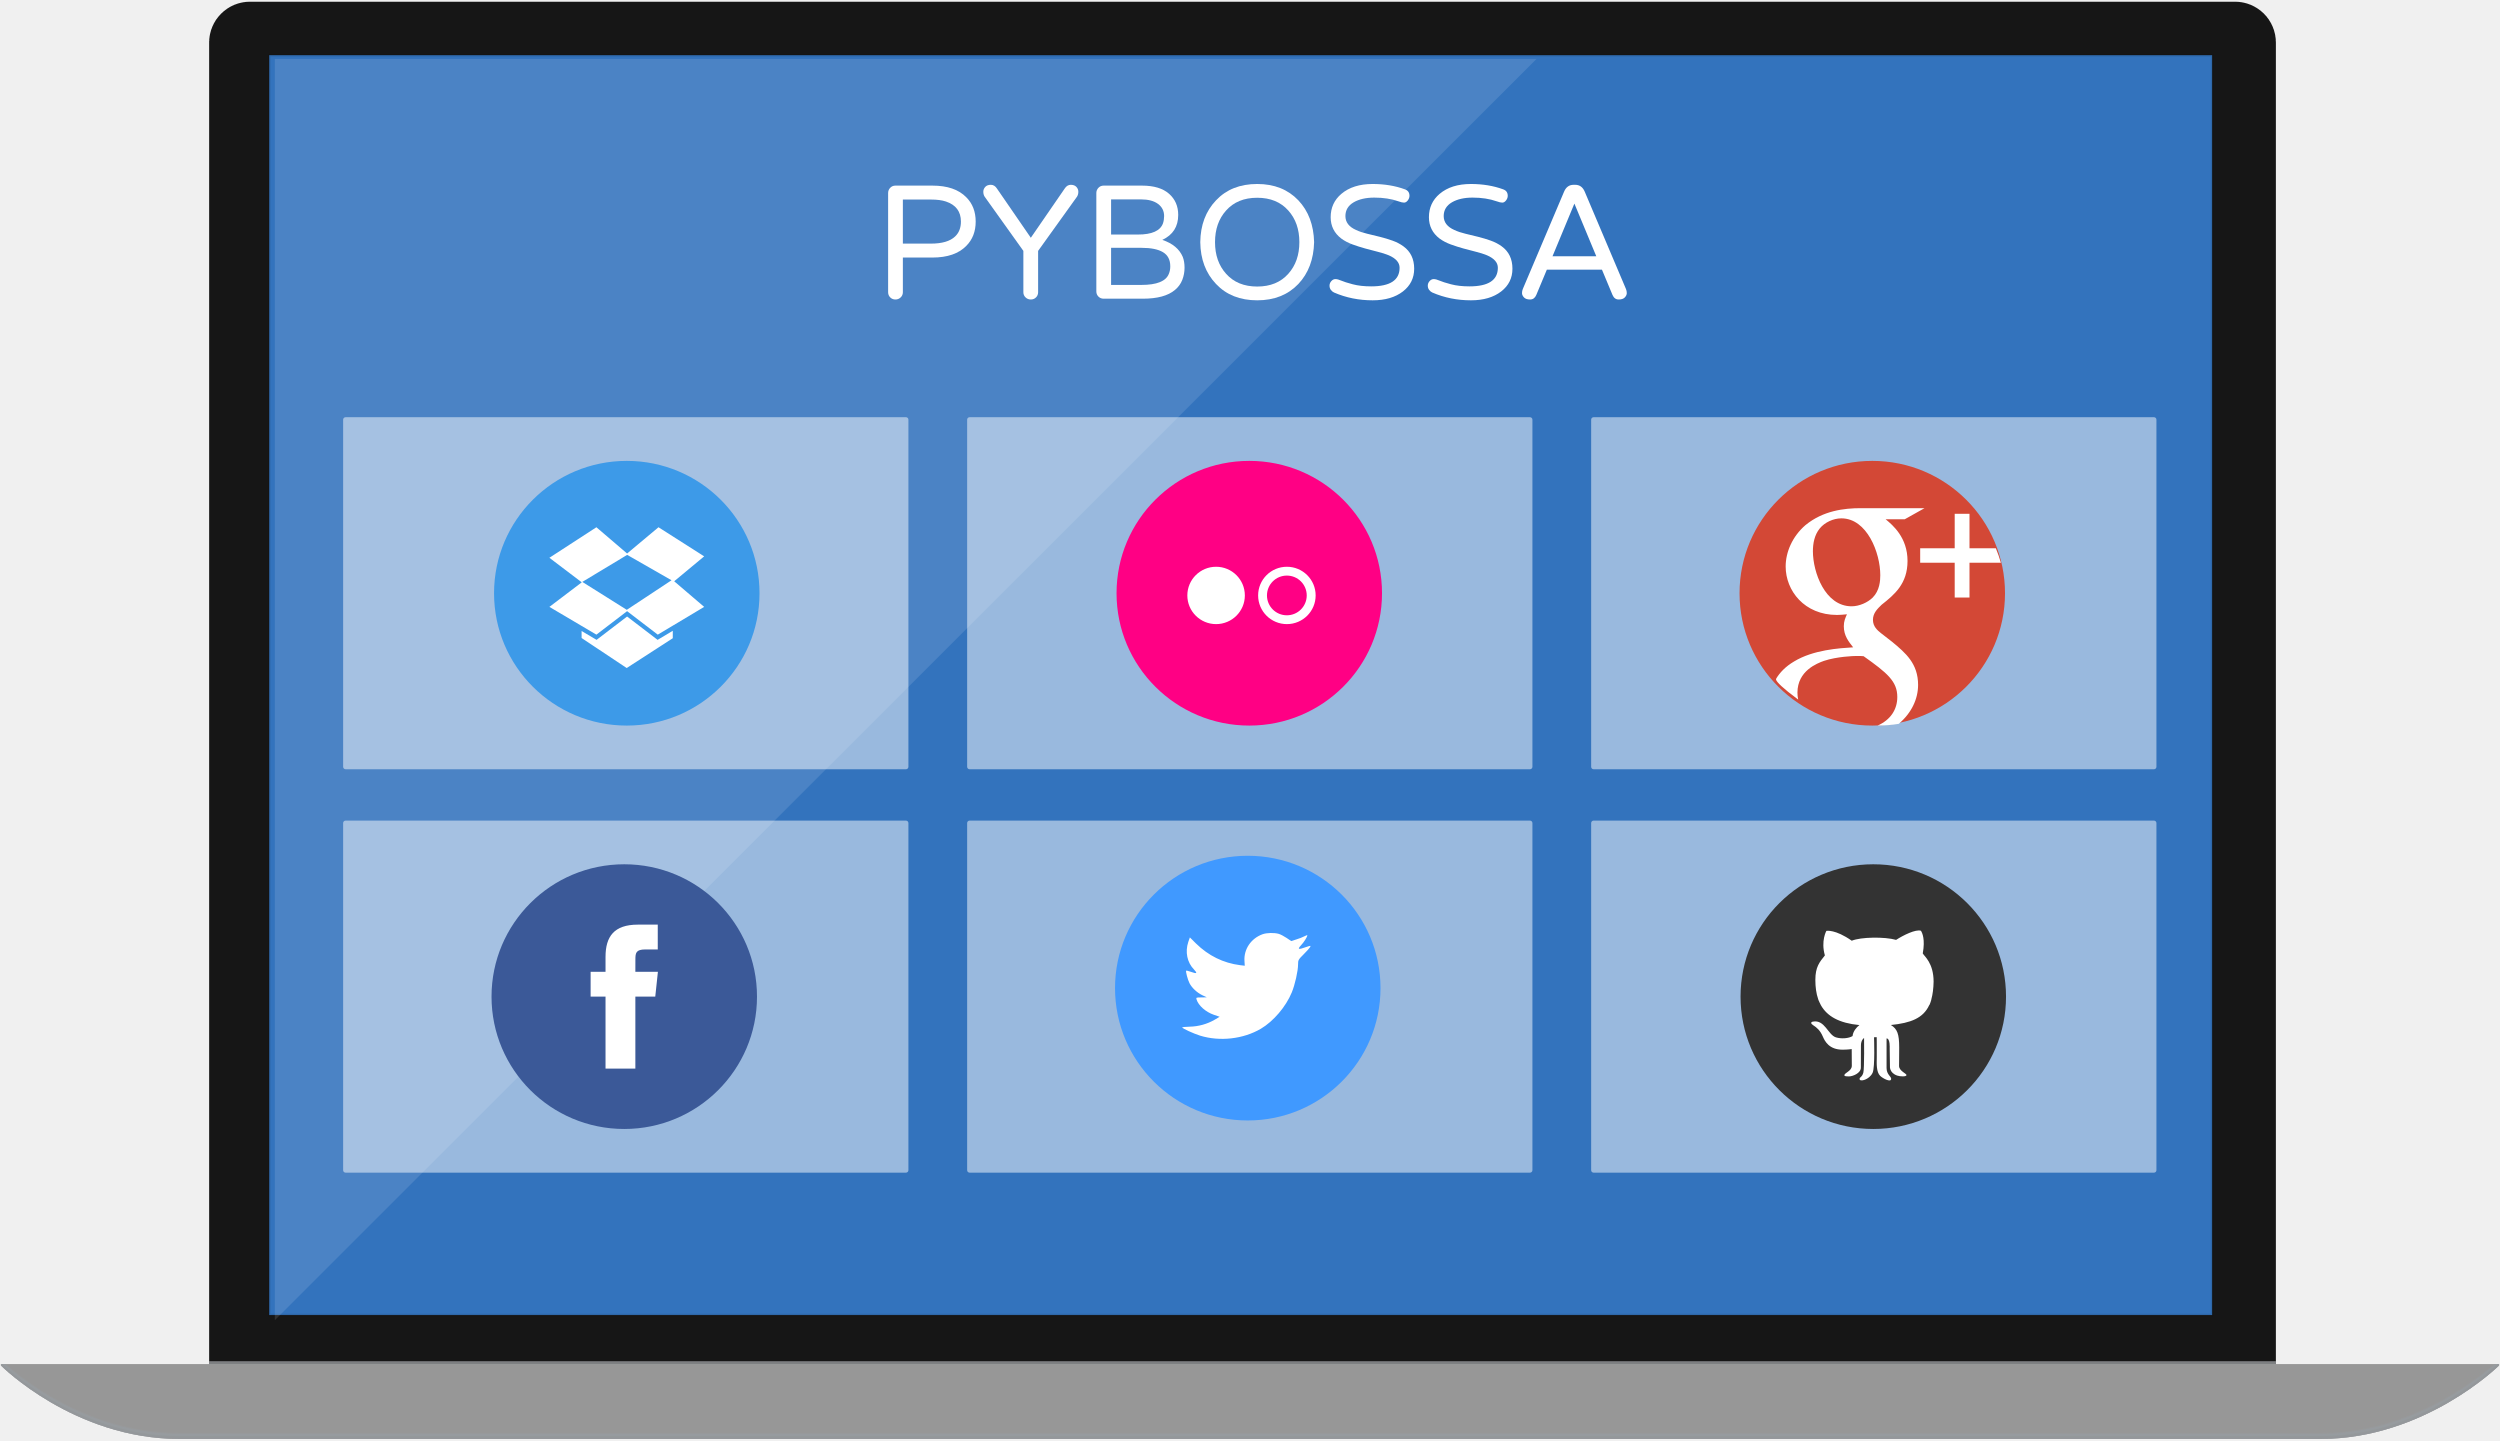
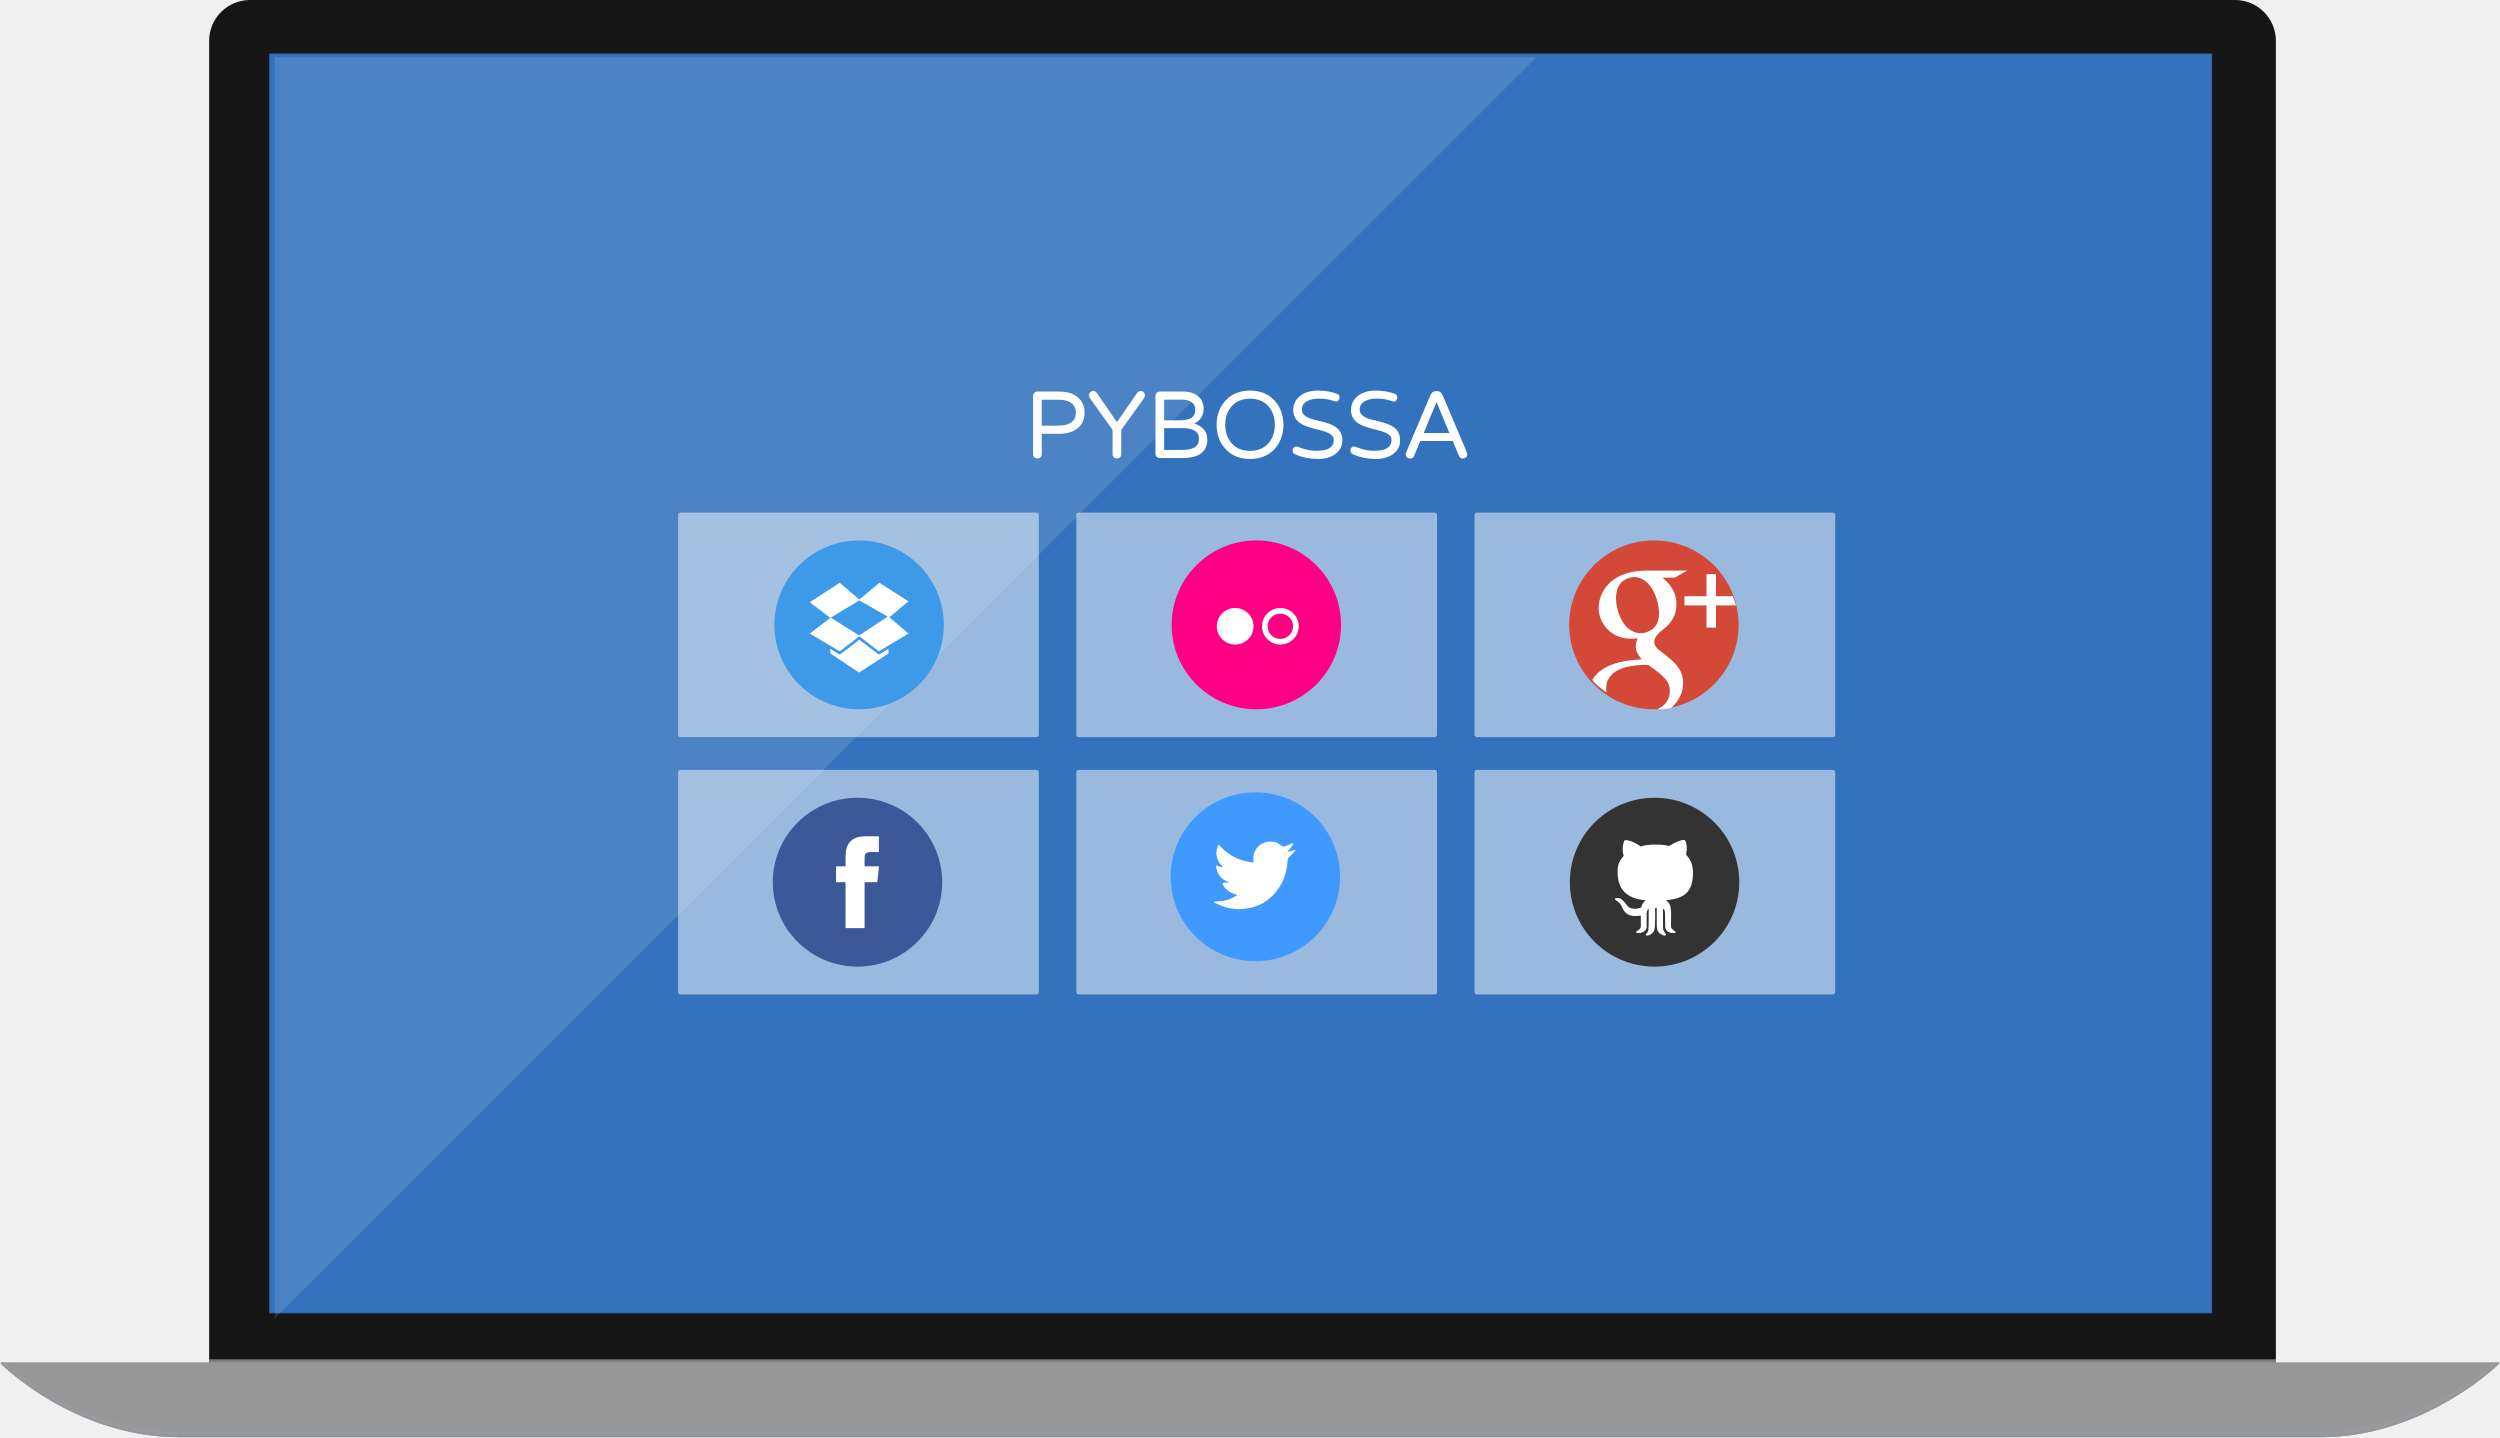
- <svg xmlns="http://www.w3.org/2000/svg" width="918px" height="529px" viewBox="0 0 918 529" version="1.1">
+ <svg xmlns="http://www.w3.org/2000/svg" width="918px" height="528px" viewBox="0 0 918 528" version="1.1">
  <defs>
    <filter x="-50%" y="-50%" width="200%" height="200%" filterUnits="objectBoundingBox" id="filter-1">
      <feOffset dx="0" dy="-2" in="SourceAlpha" result="shadowOffsetInner1" />
      <feGaussianBlur stdDeviation="0" in="shadowOffsetInner1" result="shadowBlurInner1" />
      <feComposite in="shadowBlurInner1" in2="SourceAlpha" operator="arithmetic" k2="-1" k3="1" result="shadowInnerInner1" />
      <feColorMatrix values="0 0 0 0 0.31   0 0 0 0 0.335   0 0 0 0 0.361  0 0 0 0.7 0" in="shadowInnerInner1" type="matrix" result="shadowMatrixInner1" />
      <feOffset dx="0" dy="-1" in="SourceAlpha" result="shadowOffsetInner2" />
      <feGaussianBlur stdDeviation="0" in="shadowOffsetInner2" result="shadowBlurInner2" />
      <feComposite in="shadowBlurInner2" in2="SourceAlpha" operator="arithmetic" k2="-1" k3="1" result="shadowInnerInner2" />
      <feColorMatrix values="0 0 0 0 0.291   0 0 0 0 0.303   0 0 0 0 0.315  0 0 0 0.7 0" in="shadowInnerInner2" type="matrix" result="shadowMatrixInner2" />
      <feMerge>
        <feMergeNode in="SourceGraphic" />
        <feMergeNode in="shadowMatrixInner1" />
        <feMergeNode in="shadowMatrixInner2" />
      </feMerge>
    </filter>
    <filter x="-50%" y="-50%" width="200%" height="200%" filterUnits="objectBoundingBox" id="filter-2">
      <feOffset dx="0" dy="-1" in="SourceAlpha" result="shadowOffsetInner1" />
      <feGaussianBlur stdDeviation="0" in="shadowOffsetInner1" result="shadowBlurInner1" />
      <feComposite in="shadowBlurInner1" in2="SourceAlpha" operator="arithmetic" k2="-1" k3="1" result="shadowInnerInner1" />
      <feColorMatrix values="0 0 0 0 0.29   0 0 0 0 0.302   0 0 0 0 0.314  0 0 0 0.7 0" in="shadowInnerInner1" type="matrix" result="shadowMatrixInner1" />
      <feMerge>
        <feMergeNode in="SourceGraphic" />
        <feMergeNode in="shadowMatrixInner1" />
      </feMerge>
    </filter>
  </defs>
  <g id="Page-1" stroke="none" stroke-width="1" fill="none" fill-rule="evenodd">
-     <g id="assets" transform="translate(-261, -562)">
-       <g id="integrations-image" transform="translate(263, 562.6291)">
+     <g id="assets" transform="translate(-64, -1161)">
+       <g id="integrations-image" transform="translate(66, 1161)">
        <g id="//-MacBook-Air-13-Copy">
          <g id="::-base" transform="translate(0, 500.2581)" filter="url(#filter-1)" fill="#979797">
            <path d="M-1.466,0.693 C-1.867,0.31 -1.752,0 -1.193,0 L915.193,0 C915.745,0 915.869,0.309 915.469,0.679 C915.469,0.679 888.23,27.487 850.2,27.487 L63.8,27.487 C25.305,27.487 -1.466,0.693 -1.466,0.693 Z" id="Mask" />
          </g>
          <g id="::-screen" transform="translate(74.7984, 0)">
            <path d="M0,15.006 C0,6.718 6.72,0 14.999,0 L743.904,0 C752.188,0 758.904,6.717 758.904,15.006 L758.904,500.258 L571.04,500.258 L0,500.258 L0,15.006 Z" id="screen-bg" fill="#121212" filter="url(#filter-2)" />
            <rect id="wallpaper" stroke-opacity="0.1" stroke="#000000" fill="#3373BD" x="22.051" y="19.627" width="713.448" height="462.641" />
            <path d="M24.12,21 L487.423,21 L24.12,484.138 L24.12,21 Z" id="glare" fill-opacity="0.12" fill="#FFFFFF" />
          </g>
        </g>
-         <g id="Group-Copy-3" transform="translate(124, 66)">
-           <g id="Group-Copy-2" transform="translate(199.5372, 0.201991)" fill="#FFFFFF">
-             <path d="M16.834,1.324 C22.351,1.324 26.502,2.752 29.283,5.609 C31.583,7.908 32.734,10.884 32.734,14.532 C32.734,18.181 31.583,21.157 29.283,23.456 C26.502,26.312 22.351,27.741 16.834,27.741 L5.995,27.741 L5.995,40.469 C5.995,41.225 5.73,41.861 5.19,42.374 C4.657,42.891 4.012,43.145 3.26,43.145 C2.504,43.145 1.872,42.891 1.353,42.374 C0.835,41.861 0.581,41.225 0.581,40.469 L0.581,4.062 C0.581,3.311 0.835,2.662 1.353,2.128 C1.872,1.591 2.504,1.324 3.26,1.324 L16.834,1.324 L16.834,1.324 Z M16.299,22.623 C20.387,22.623 23.346,21.752 25.173,20.004 C26.604,18.657 27.314,16.831 27.314,14.532 C27.314,10.842 25.47,8.383 21.78,7.156 C20.35,6.679 18.522,6.442 16.299,6.442 L5.995,6.442 L5.995,22.623 L16.299,22.623 L16.299,22.623 Z" id="Fill-1" />
-             <path d="M65.428,2.395 C66.019,1.484 66.767,1.029 67.659,1.029 C68.55,1.029 69.236,1.286 69.712,1.8 C70.19,2.317 70.429,2.912 70.429,3.585 C70.429,4.258 70.268,4.854 69.951,5.371 L55.658,25.298 L55.658,40.469 C55.658,41.225 55.404,41.861 54.885,42.374 C54.368,42.891 53.735,43.145 52.979,43.145 C52.223,43.145 51.583,42.891 51.045,42.374 C50.506,41.861 50.243,41.225 50.243,40.469 L50.243,25.298 L36.012,5.371 C35.692,4.854 35.535,4.258 35.535,3.585 C35.535,2.912 35.773,2.317 36.246,1.8 C36.723,1.286 37.408,1.029 38.305,1.029 C39.192,1.029 39.94,1.484 40.536,2.395 L52.979,20.48 L65.428,2.395" id="Fill-2" />
-             <path d="M107.104,12.095 C107.104,16.376 105.164,19.43 101.269,21.255 C105.042,22.525 107.547,24.605 108.771,27.502 C109.206,28.611 109.428,29.941 109.428,31.489 C109.428,33.032 109.15,34.522 108.599,35.95 C108.04,37.379 107.145,38.606 105.913,39.636 C103.373,41.777 99.446,42.85 94.125,42.85 L79.718,42.85 C78.961,42.85 78.329,42.592 77.811,42.078 C77.294,41.561 77.038,40.925 77.038,40.174 L77.038,4.062 C77.038,3.311 77.294,2.662 77.811,2.128 C78.329,1.591 78.961,1.324 79.718,1.324 L93.767,1.324 C98.138,1.324 101.45,2.317 103.71,4.299 C105.979,6.282 107.104,8.88 107.104,12.095 L107.104,12.095 Z M101.927,12.509 C101.927,10.646 101.179,9.159 99.692,8.047 C98.205,6.939 96.093,6.381 93.352,6.381 L82.454,6.381 L82.454,19.291 L92.338,19.291 C97.457,19.291 100.513,17.923 101.508,15.185 C101.787,14.352 101.927,13.462 101.927,12.509 L101.927,12.509 Z M93.586,37.793 C99.224,37.793 102.584,36.446 103.653,33.746 C104.014,32.917 104.186,31.986 104.186,30.95 C104.186,28.57 103.298,26.846 101.508,25.774 C99.724,24.703 97.104,24.171 93.649,24.171 L82.454,24.171 L82.454,37.793 L93.586,37.793 L93.586,37.793 Z" id="Fill-3" />
-             <path d="M136.109,0.729 C142.378,0.729 147.416,2.731 151.228,6.739 C154.924,10.666 156.849,15.779 157.005,22.089 C156.849,28.393 154.924,33.507 151.228,37.436 C147.416,41.443 142.378,43.445 136.109,43.445 C129.79,43.445 124.753,41.443 120.982,37.436 C117.211,33.47 115.279,28.353 115.205,22.089 C115.279,15.821 117.211,10.706 120.982,6.739 C124.753,2.731 129.79,0.729 136.109,0.729 L136.109,0.729 Z M136.109,38.388 C140.948,38.388 144.761,36.82 147.538,33.688 C150.233,30.675 151.589,26.809 151.589,22.089 C151.589,17.368 150.233,13.502 147.538,10.485 C144.761,7.354 140.948,5.785 136.109,5.785 C131.261,5.785 127.449,7.354 124.671,10.485 C121.969,13.502 120.62,17.368 120.62,22.089 C120.62,26.809 121.969,30.675 124.671,33.688 C127.449,36.82 131.261,38.388 136.109,38.388 L136.109,38.388 Z" id="Fill-4" />
-             <path d="M177.965,38.326 C184.916,38.326 188.392,36.05 188.392,31.489 C188.392,29.584 187.061,28.057 184.399,26.907 C183.249,26.432 181.909,26.005 180.381,25.627 C178.853,25.249 177.299,24.843 175.739,24.407 C174.168,23.973 172.617,23.475 171.088,22.922 C169.56,22.363 168.203,21.65 167.012,20.78 C164.391,18.796 163.085,16.178 163.085,12.928 C163.085,9.435 164.391,6.581 167.012,4.357 C169.872,1.939 173.7,0.729 178.507,0.729 C182.829,0.729 186.781,1.385 190.356,2.695 C191.465,3.089 192.024,3.88 192.024,5.071 C192.024,5.667 191.811,6.234 191.4,6.766 C190.981,7.305 190.521,7.571 190.027,7.571 C189.526,7.571 188.845,7.415 187.973,7.095 C185.394,6.184 182.435,5.729 179.098,5.729 C176.042,5.729 173.519,6.303 171.539,7.453 C169.511,8.643 168.499,10.33 168.499,12.509 C168.499,14.77 169.806,16.474 172.427,17.627 C173.619,18.181 174.966,18.638 176.478,18.994 C177.99,19.351 179.535,19.729 181.121,20.123 C182.713,20.521 184.258,20.985 185.771,21.522 C187.274,22.057 188.631,22.762 189.814,23.632 C192.434,25.537 193.749,28.275 193.749,31.845 C193.749,35.257 192.378,38.031 189.641,40.174 C186.823,42.354 183.108,43.445 178.507,43.445 C173.462,43.445 168.738,42.493 164.334,40.588 C163.898,40.391 163.504,40.076 163.166,39.636 C162.829,39.201 162.665,38.676 162.665,38.06 C162.665,37.449 162.878,36.89 163.323,36.393 C163.758,35.901 164.26,35.651 164.835,35.651 C165.41,35.651 166.124,35.839 166.979,36.217 C167.834,36.595 169.232,37.041 171.178,37.555 C173.126,38.072 175.385,38.326 177.965,38.326" id="Fill-5" />
-             <path d="M214.053,38.326 C220.997,38.326 224.472,36.05 224.472,31.489 C224.472,29.584 223.141,28.057 220.479,26.907 C219.329,26.432 217.988,26.005 216.461,25.627 C214.932,25.249 213.387,24.843 211.819,24.407 C210.248,23.973 208.703,23.475 207.175,22.922 C205.647,22.363 204.283,21.65 203.092,20.78 C200.48,18.796 199.165,16.178 199.165,12.928 C199.165,9.435 200.48,6.581 203.092,4.357 C205.952,1.939 209.78,0.729 214.588,0.729 C218.918,0.729 222.862,1.385 226.436,2.695 C227.546,3.089 228.104,3.88 228.104,5.071 C228.104,5.667 227.898,6.234 227.479,6.766 C227.06,7.305 226.609,7.571 226.108,7.571 C225.614,7.571 224.932,7.415 224.054,7.095 C221.474,6.184 218.514,5.729 215.187,5.729 C212.122,5.729 209.608,6.303 207.62,7.453 C205.598,8.643 204.588,10.33 204.588,12.509 C204.588,14.77 205.894,16.474 208.515,17.627 C209.707,18.181 211.055,18.638 212.566,18.994 C214.07,19.351 215.623,19.729 217.208,20.123 C218.794,20.521 220.348,20.985 221.851,21.522 C223.363,22.057 224.71,22.762 225.902,23.632 C228.523,25.537 229.83,28.275 229.83,31.845 C229.83,35.257 228.465,38.031 225.721,40.174 C222.904,42.354 219.189,43.445 214.588,43.445 C209.542,43.445 204.826,42.493 200.414,40.588 C199.978,40.391 199.592,40.076 199.256,39.636 C198.918,39.201 198.746,38.676 198.746,38.06 C198.746,37.449 198.968,36.89 199.403,36.393 C199.838,35.901 200.348,35.651 200.923,35.651 C201.498,35.651 202.213,35.839 203.068,36.217 C203.922,36.595 205.318,37.041 207.266,37.555 C209.204,38.072 211.473,38.326 214.053,38.326" id="Fill-6" />
-             <path d="M271.514,39.279 C271.719,39.755 271.817,40.264 271.817,40.797 C271.817,41.332 271.578,41.861 271.103,42.374 C270.626,42.891 269.87,43.145 268.835,43.145 C267.808,43.145 267.052,42.592 266.575,41.483 L262.704,32.203 L242.459,32.203 L238.588,41.483 C238.112,42.592 237.356,43.145 236.33,43.145 C235.293,43.145 234.538,42.891 234.062,42.374 C233.585,41.861 233.346,41.332 233.346,40.797 C233.346,40.264 233.445,39.755 233.643,39.279 L248.827,3.466 C249.543,1.841 250.693,1.029 252.286,1.029 L252.878,1.029 C254.464,1.029 255.623,1.841 256.337,3.466 L271.514,39.279 L271.514,39.279 Z M260.617,27.265 L252.581,7.928 L244.546,27.265 L260.617,27.265 L260.617,27.265 Z" id="Fill-7" />
+         <g id="Group-Copy-3" transform="translate(247, 143)">
+           <g id="Group-Copy-2" transform="translate(130, 0)" fill="#FFFFFF">
+             <path d="M9.896,0.778 C13.14,0.778 15.58,1.617 17.215,3.296 C18.567,4.647 19.244,6.396 19.244,8.54 C19.244,10.684 18.567,12.433 17.215,13.784 C15.58,15.462 13.14,16.302 9.896,16.302 L3.525,16.302 L3.525,23.782 C3.525,24.226 3.369,24.6 3.051,24.901 C2.738,25.205 2.359,25.354 1.917,25.354 C1.472,25.354 1.1,25.205 0.795,24.901 C0.491,24.6 0.342,24.226 0.342,23.782 L0.342,2.387 C0.342,1.946 0.491,1.564 0.795,1.251 C1.1,0.935 1.472,0.778 1.917,0.778 L9.896,0.778 L9.896,0.778 Z M9.582,13.294 C11.986,13.294 13.725,12.783 14.799,11.755 C15.641,10.964 16.058,9.891 16.058,8.54 C16.058,6.371 14.974,4.926 12.805,4.205 C11.964,3.925 10.889,3.786 9.582,3.786 L3.525,3.786 L3.525,13.294 L9.582,13.294 L9.582,13.294 Z" id="Fill-1" />
+             <path d="M38.465,1.407 C38.812,0.872 39.252,0.604 39.776,0.604 C40.3,0.604 40.704,0.756 40.984,1.058 C41.264,1.361 41.405,1.711 41.405,2.107 C41.405,2.502 41.31,2.853 41.124,3.156 L32.721,14.867 L32.721,23.782 C32.721,24.226 32.572,24.6 32.267,24.901 C31.963,25.205 31.591,25.354 31.146,25.354 C30.702,25.354 30.325,25.205 30.009,24.901 C29.692,24.6 29.538,24.226 29.538,23.782 L29.538,14.867 L21.171,3.156 C20.983,2.853 20.891,2.502 20.891,2.107 C20.891,1.711 21.031,1.361 21.309,1.058 C21.59,0.756 21.992,0.604 22.519,0.604 C23.041,0.604 23.481,0.872 23.831,1.407 L31.146,12.035 L38.465,1.407" id="Fill-2" />
+             <path d="M62.966,7.108 C62.966,9.623 61.826,11.418 59.536,12.491 C61.753,13.237 63.226,14.459 63.946,16.162 C64.202,16.813 64.332,17.595 64.332,18.504 C64.332,19.411 64.169,20.287 63.845,21.126 C63.516,21.966 62.99,22.687 62.266,23.292 C60.772,24.551 58.464,25.181 55.336,25.181 L46.866,25.181 C46.421,25.181 46.049,25.029 45.745,24.727 C45.441,24.423 45.29,24.05 45.29,23.608 L45.29,2.387 C45.29,1.946 45.441,1.564 45.745,1.251 C46.049,0.935 46.421,0.778 46.866,0.778 L55.125,0.778 C57.695,0.778 59.642,1.361 60.97,2.526 C62.304,3.691 62.966,5.219 62.966,7.108 L62.966,7.108 Z M59.923,7.351 C59.923,6.256 59.483,5.382 58.609,4.729 C57.734,4.078 56.492,3.75 54.881,3.75 L48.474,3.75 L48.474,11.336 L54.285,11.336 C57.294,11.336 59.091,10.533 59.676,8.924 C59.84,8.434 59.923,7.911 59.923,7.351 L59.923,7.351 Z M55.019,22.209 C58.333,22.209 60.309,21.418 60.937,19.831 C61.15,19.344 61.25,18.796 61.25,18.188 C61.25,16.789 60.729,15.776 59.676,15.146 C58.628,14.517 57.087,14.204 55.056,14.204 L48.474,14.204 L48.474,22.209 L55.019,22.209 L55.019,22.209 Z" id="Fill-3" />
+             <path d="M80.018,0.428 C83.704,0.428 86.665,1.605 88.906,3.96 C91.079,6.268 92.21,9.273 92.302,12.981 C92.21,16.685 91.079,19.69 88.906,21.999 C86.665,24.354 83.704,25.53 80.018,25.53 C76.303,25.53 73.342,24.354 71.125,21.999 C68.908,19.669 67.772,16.661 67.729,12.981 C67.772,9.297 68.908,6.291 71.125,3.96 C73.342,1.605 76.303,0.428 80.018,0.428 L80.018,0.428 Z M80.018,22.558 C82.863,22.558 85.104,21.637 86.737,19.797 C88.321,18.026 89.119,15.755 89.119,12.981 C89.119,10.207 88.321,7.934 86.737,6.162 C85.104,4.321 82.863,3.399 80.018,3.399 C77.168,3.399 74.927,4.321 73.294,6.162 C71.705,7.934 70.912,10.207 70.912,12.981 C70.912,15.755 71.705,18.026 73.294,19.797 C74.927,21.637 77.168,22.558 80.018,22.558 L80.018,22.558 Z" id="Fill-4" />
+             <path d="M104.625,22.522 C108.711,22.522 110.755,21.185 110.755,18.504 C110.755,17.385 109.972,16.488 108.407,15.812 C107.731,15.533 106.944,15.282 106.045,15.06 C105.147,14.838 104.233,14.599 103.316,14.343 C102.393,14.088 101.481,13.795 100.582,13.47 C99.683,13.142 98.886,12.723 98.186,12.211 C96.645,11.045 95.877,9.507 95.877,7.597 C95.877,5.545 96.645,3.868 98.186,2.56 C99.867,1.139 102.117,0.428 104.944,0.428 C107.485,0.428 109.808,0.814 111.91,1.583 C112.561,1.815 112.89,2.28 112.89,2.98 C112.89,3.33 112.765,3.663 112.523,3.976 C112.277,4.293 112.007,4.449 111.716,4.449 C111.422,4.449 111.021,4.357 110.508,4.169 C108.992,3.634 107.252,3.367 105.291,3.367 C103.494,3.367 102.011,3.704 100.847,4.38 C99.654,5.079 99.06,6.071 99.06,7.351 C99.06,8.679 99.828,9.681 101.369,10.359 C102.07,10.684 102.862,10.952 103.751,11.162 C104.639,11.372 105.548,11.594 106.48,11.825 C107.416,12.059 108.325,12.332 109.214,12.647 C110.098,12.962 110.895,13.376 111.591,13.888 C113.131,15.007 113.904,16.616 113.904,18.714 C113.904,20.719 113.098,22.349 111.489,23.608 C109.832,24.889 107.649,25.53 104.944,25.53 C101.978,25.53 99.2,24.971 96.611,23.852 C96.355,23.736 96.123,23.551 95.925,23.292 C95.727,23.037 95.63,22.728 95.63,22.366 C95.63,22.007 95.755,21.678 96.017,21.386 C96.273,21.097 96.568,20.95 96.906,20.95 C97.244,20.95 97.664,21.061 98.166,21.283 C98.669,21.505 99.49,21.767 100.635,22.069 C101.78,22.373 103.108,22.522 104.625,22.522" id="Fill-5" />
+             <path d="M125.841,22.522 C129.923,22.522 131.966,21.185 131.966,18.504 C131.966,17.385 131.184,16.488 129.618,15.812 C128.942,15.533 128.154,15.282 127.256,15.06 C126.357,14.838 125.449,14.599 124.527,14.343 C123.604,14.088 122.696,13.795 121.797,13.47 C120.899,13.142 120.097,12.723 119.397,12.211 C117.861,11.045 117.088,9.507 117.088,7.597 C117.088,5.545 117.861,3.868 119.397,2.56 C121.078,1.139 123.329,0.428 126.155,0.428 C128.701,0.428 131.02,0.814 133.121,1.583 C133.773,1.815 134.101,2.28 134.101,2.98 C134.101,3.33 133.98,3.663 133.734,3.976 C133.487,4.293 133.222,4.449 132.928,4.449 C132.637,4.449 132.237,4.357 131.72,4.169 C130.203,3.634 128.464,3.367 126.508,3.367 C124.706,3.367 123.228,3.704 122.059,4.38 C120.87,5.079 120.276,6.071 120.276,7.351 C120.276,8.679 121.044,9.681 122.585,10.359 C123.286,10.684 124.078,10.952 124.967,11.162 C125.85,11.372 126.764,11.594 127.696,11.825 C128.628,12.059 129.542,12.332 130.425,12.647 C131.314,12.962 132.106,13.376 132.807,13.888 C134.348,15.007 135.116,16.616 135.116,18.714 C135.116,20.719 134.313,22.349 132.7,23.608 C131.044,24.889 128.86,25.53 126.155,25.53 C123.189,25.53 120.416,24.971 117.822,23.852 C117.566,23.736 117.339,23.551 117.142,23.292 C116.943,23.037 116.842,22.728 116.842,22.366 C116.842,22.007 116.972,21.678 117.228,21.386 C117.484,21.097 117.784,20.95 118.122,20.95 C118.46,20.95 118.88,21.061 119.383,21.283 C119.885,21.505 120.706,21.767 121.85,22.069 C122.99,22.373 124.324,22.522 125.841,22.522" id="Fill-6" />
+             <path d="M159.622,23.082 C159.742,23.362 159.8,23.661 159.8,23.974 C159.8,24.289 159.66,24.6 159.38,24.901 C159.1,25.205 158.655,25.354 158.047,25.354 C157.443,25.354 156.999,25.029 156.718,24.378 L154.443,18.924 L142.54,18.924 L140.265,24.378 C139.985,25.029 139.54,25.354 138.937,25.354 C138.328,25.354 137.884,25.205 137.604,24.901 C137.323,24.6 137.183,24.289 137.183,23.974 C137.183,23.661 137.241,23.362 137.357,23.082 L146.284,2.037 C146.705,1.082 147.381,0.604 148.318,0.604 L148.666,0.604 C149.598,0.604 150.279,1.082 150.699,2.037 L159.622,23.082 L159.622,23.082 Z M153.216,16.022 L148.491,4.659 L143.767,16.022 L153.216,16.022 L153.216,16.022 Z" id="Fill-7" />
          </g>
-           <rect id="Rectangle-168" fill-opacity="0.5" fill="#FFFFFF" x="0" y="86.569" width="207.57" height="129.274" rx="0.9" />
-           <rect id="Rectangle-168-Copy-4" fill-opacity="0.5" fill="#FFFFFF" x="458.271" y="86.569" width="207.57" height="129.274" rx="0.9" />
-           <rect id="Rectangle-168-Copy-2" fill-opacity="0.5" fill="#FFFFFF" x="0" y="234.696" width="207.57" height="129.274" rx="0.9" />
-           <rect id="Rectangle-168-Copy" fill-opacity="0.5" fill="#FFFFFF" x="229.135" y="86.569" width="207.57" height="129.274" rx="0.9" />
-           <rect id="Rectangle-168-Copy-5" fill-opacity="0.5" fill="#FFFFFF" x="458.271" y="234.696" width="207.57" height="129.274" rx="0.9" />
-           <rect id="Rectangle-168-Copy-3" fill-opacity="0.5" fill="#FFFFFF" x="229.135" y="234.696" width="207.57" height="129.274" rx="0.9" />
-           <g id="Google-+" transform="translate(512.5752, 102.6068)">
+           <rect id="Rectangle-168" fill-opacity="0.5" fill="#FFFFFF" x="0" y="45.22" width="132.458" height="82.46" rx="0.9" />
+           <rect id="Rectangle-168-Copy-4" fill-opacity="0.5" fill="#FFFFFF" x="292.44" y="45.22" width="132.458" height="82.46" rx="0.9" />
+           <rect id="Rectangle-168-Copy-2" fill-opacity="0.5" fill="#FFFFFF" x="0" y="139.706" width="132.458" height="82.46" rx="0.9" />
+           <rect id="Rectangle-168-Copy" fill-opacity="0.5" fill="#FFFFFF" x="146.22" y="45.22" width="132.458" height="82.46" rx="0.9" />
+           <rect id="Rectangle-168-Copy-5" fill-opacity="0.5" fill="#FFFFFF" x="292.44" y="139.706" width="132.458" height="82.46" rx="0.9" />
+           <rect id="Rectangle-168-Copy-3" fill-opacity="0.5" fill="#FFFFFF" x="146.22" y="139.706" width="132.458" height="82.46" rx="0.9" />
+           <g id="Google-+" transform="translate(327.0938, 55.44999)">
            <g>
-               <path d="M0.185,48.599 C0.185,21.759 22.007,0 48.925,0 C75.843,0 97.664,21.759 97.664,48.599 C97.664,75.44 75.843,97.198 48.925,97.198 C22.007,97.198 0.185,75.44 0.185,48.599 Z" fill="#D34836" />
-               <path d="M96.15,37.412 L84.624,37.412 L84.624,50.182 L79.191,50.182 L79.191,37.412 L66.515,37.412 L66.515,32.097 L79.191,32.097 L79.191,19.44 L84.624,19.44 L84.624,32.097 L94.302,32.097 C95.016,33.821 95.635,35.595 96.15,37.412 Z" id="Shape" fill="#FFFFFF" />
-               <path d="M13.575,80.051 C14.937,77.766 17.051,75.519 20.181,73.673 C27.245,69.358 36.758,68.788 41.903,68.462 C40.311,66.426 38.473,64.268 38.473,60.726 C38.473,58.813 39.045,57.673 39.616,56.329 C38.351,56.452 37.126,56.574 35.983,56.574 C23.938,56.574 17.119,47.617 17.119,38.782 C17.119,33.571 19.528,27.782 24.387,23.592 C30.879,18.271 38.596,17.363 44.72,17.363 L68.116,17.363 L60.848,21.439 L53.825,21.439 C56.439,23.592 61.869,28.124 61.869,36.747 C61.869,45.133 57.092,49.083 52.355,52.828 C50.845,54.294 49.171,55.882 49.171,58.365 C49.171,60.849 50.845,62.233 52.11,63.251 L56.194,66.426 C61.216,70.579 65.748,74.447 65.748,82.263 C65.748,87.418 63.335,92.592 58.634,96.563 C56.105,96.974 53.511,97.191 50.866,97.198 C55.64,95.111 58.113,91.291 58.113,86.701 C58.113,80.92 54.397,77.867 45.741,71.719 C44.843,71.637 44.271,71.637 43.128,71.637 C42.107,71.637 35.983,71.841 31.205,73.429 C28.715,74.325 21.447,77.052 21.447,85.113 C21.447,85.989 21.541,86.839 21.723,87.657 C9.751,78.802 14.937,80.051 13.575,80.051 Z M51.866,41.958 C51.866,33.775 47.007,21.101 37.575,21.101 C34.635,21.101 31.45,22.575 29.613,24.842 C27.694,27.22 27.122,30.273 27.122,33.205 C27.122,40.818 31.532,53.398 41.331,53.398 C44.149,53.398 47.211,52.014 49.048,50.223 C51.661,47.617 51.866,43.993 51.866,41.958 Z" id="Path" fill="#FFFFFF" />
+               <path d="M0.118,31 C0.118,13.879 14.043,0 31.221,0 C48.398,0 62.323,13.879 62.323,31 C62.323,48.121 48.398,62 31.221,62 C14.043,62 0.118,48.121 0.118,31 Z" fill="#D34836" />
+               <path d="M61.357,23.864 L54.002,23.864 L54.002,32.01 L50.535,32.01 L50.535,23.864 L42.445,23.864 L42.445,20.474 L50.535,20.474 L50.535,12.4 L54.002,12.4 L54.002,20.474 L60.177,20.474 C60.634,21.574 61.028,22.705 61.357,23.864 Z" id="Shape" fill="#FFFFFF" />
+               <path d="M8.663,51.062 C9.532,49.605 10.881,48.172 12.878,46.994 C17.386,44.241 23.457,43.878 26.74,43.67 C25.724,42.371 24.551,40.995 24.551,38.736 C24.551,37.515 24.916,36.788 25.281,35.931 C24.473,36.009 23.691,36.087 22.962,36.087 C15.276,36.087 10.924,30.373 10.924,24.738 C10.924,21.414 12.462,17.721 15.562,15.049 C19.705,11.655 24.629,11.076 28.538,11.076 L43.467,11.076 L38.83,13.675 L34.348,13.675 C36.016,15.049 39.481,17.939 39.481,23.44 C39.481,28.789 36.432,31.308 33.41,33.698 C32.446,34.632 31.378,35.645 31.378,37.229 C31.378,38.814 32.446,39.697 33.254,40.346 L35.859,42.371 C39.064,45.02 41.956,47.487 41.956,52.474 C41.956,55.762 40.417,59.062 37.417,61.595 C35.803,61.857 34.147,61.996 32.46,62 C35.506,60.668 37.084,58.232 37.084,55.304 C37.084,51.617 34.713,49.669 29.189,45.747 C28.616,45.696 28.251,45.696 27.522,45.696 C26.87,45.696 22.962,45.825 19.913,46.838 C18.324,47.409 13.686,49.149 13.686,54.291 C13.686,54.85 13.746,55.392 13.862,55.914 C6.223,50.265 9.532,51.062 8.663,51.062 Z M33.097,26.764 C33.097,21.544 29.997,13.46 23.978,13.46 C22.102,13.46 20.07,14.4 18.897,15.846 C17.673,17.363 17.308,19.31 17.308,21.18 C17.308,26.037 20.122,34.061 26.375,34.061 C28.173,34.061 30.127,33.178 31.3,32.036 C32.967,30.373 33.097,28.062 33.097,26.764 Z" id="Path" fill="#FFFFFF" />
            </g>
          </g>
-           <g id="Flickr" transform="translate(283.4399, 102.6068)">
-             <path d="M0.556,48.599 C0.556,21.759 22.377,0 49.295,0 C76.213,0 98.035,21.759 98.035,48.599 C98.035,75.44 76.213,97.198 49.295,97.198 C22.377,97.198 0.556,75.44 0.556,48.599 Z" fill="#FF0084" />
-             <path d="M37.11,38.879 C31.278,38.879 26.55,43.593 26.55,49.409 C26.55,55.225 31.278,59.939 37.11,59.939 C42.943,59.939 47.67,55.225 47.67,49.409 C47.67,43.593 42.943,38.879 37.11,38.879 Z" id="Path" fill="#FFFFFF" />
-             <path d="M52.544,49.409 C52.544,55.225 57.272,59.939 63.105,59.939 C68.937,59.939 73.665,55.225 73.665,49.409 C73.665,43.594 68.937,38.879 63.105,38.879 C57.272,38.879 52.544,43.594 52.544,49.409 Z M55.791,49.409 C55.791,45.383 59.06,42.119 63.092,42.119 C67.124,42.119 70.392,45.383 70.392,49.409 C70.392,53.435 67.124,56.699 63.092,56.699 C59.06,56.699 55.791,53.435 55.791,49.409 Z" id="Path" fill="#FFFFFF" />
+           <g id="Flickr" transform="translate(180.8738, 55.44999)">
+             <path d="M0.355,31 C0.355,13.879 14.28,0 31.457,0 C48.635,0 62.56,13.879 62.56,31 C62.56,48.121 48.635,62 31.457,62 C14.28,62 0.355,48.121 0.355,31 Z" fill="#FF0084" />
+             <path d="M23.681,24.8 C19.96,24.8 16.943,27.807 16.943,31.517 C16.943,35.226 19.96,38.233 23.681,38.233 C27.403,38.233 30.42,35.226 30.42,31.517 C30.42,27.807 27.403,24.8 23.681,24.8 Z" id="Path" fill="#FFFFFF" />
+             <path d="M33.531,31.517 C33.531,35.226 36.548,38.233 40.269,38.233 C43.991,38.233 47.008,35.226 47.008,31.517 C47.008,27.807 43.991,24.8 40.269,24.8 C36.547,24.8 33.531,27.807 33.531,31.517 Z M35.603,31.517 C35.603,28.949 37.688,26.867 40.261,26.867 C42.834,26.867 44.92,28.949 44.92,31.517 C44.92,34.085 42.834,36.167 40.261,36.167 C37.688,36.167 35.603,34.085 35.603,31.517 Z" id="Path" fill="#FFFFFF" />
          </g>
-           <g id="Dropbox" transform="translate(54.30453, 102.6068)">
+           <g id="Dropbox" transform="translate(34.65379, 55.44999)">
            <g>
-               <path d="M1.111,48.599 C1.111,21.759 22.933,0 49.851,0 C76.769,0 98.59,21.759 98.59,48.599 C98.59,75.44 76.769,97.198 49.851,97.198 C22.933,97.198 1.111,75.44 1.111,48.599 Z" fill="#3D9AE8" />
-               <path d="M66.74,62.387 L66.74,65.119 L49.812,76.067 L33.259,65.044 L33.259,62.469 L38.209,65.394 L38.761,65.719 L39.269,65.331 L49.963,57.149 L60.654,65.331 L61.167,65.722 L61.719,65.391 L66.74,62.387 Z" id="Path" fill="#FFFFFF" />
-               <path d="M61.495,24.371 L49.963,34.013 L38.692,24.371 L21.433,35.581 L33.318,44.596 L21.433,53.613 L33.259,60.597 L38.692,63.805 L49.964,55.182 L61.232,63.805 L66.74,60.51 L78.268,53.613 L67.259,44.205 L78.268,35.057 L61.495,24.371 Z M66.278,43.839 L49.85,54.694 L33.524,44.438 L49.999,34.513 L66.278,43.839 Z" id="Path" fill="#FFFFFF" />
+               <path d="M0.709,31 C0.709,13.879 14.634,0 31.812,0 C48.989,0 62.914,13.879 62.914,31 C62.914,48.121 48.989,62 31.812,62 C14.634,62 0.709,48.121 0.709,31 Z" fill="#3D9AE8" />
+               <path d="M42.589,39.795 L42.589,41.537 L31.787,48.521 L21.224,41.49 L21.224,39.847 L24.383,41.713 L24.735,41.92 L25.059,41.673 L31.884,36.454 L38.706,41.673 L39.033,41.922 L39.385,41.711 L42.589,39.795 Z" id="Path" fill="#FFFFFF" />
+               <path d="M39.242,15.546 L31.884,21.696 L24.691,15.546 L13.677,22.696 L21.262,28.447 L13.677,34.198 L21.224,38.653 L24.691,40.7 L31.884,35.199 L39.074,40.7 L42.589,38.597 L49.946,34.198 L42.921,28.197 L49.946,22.362 L39.242,15.546 Z M42.295,27.964 L31.811,34.888 L21.393,28.346 L31.906,22.015 L42.295,27.964 Z" id="Path" fill="#FFFFFF" />
            </g>
          </g>
-           <g id="Twitter" transform="translate(283.4399, 247.6088)">
+           <g id="Twitter" transform="translate(180.8738, 147.9426)">
            <g>
-               <path d="M0,48.599 C0,21.759 21.821,0 48.739,0 C75.658,0 97.479,21.759 97.479,48.599 C97.479,75.44 75.658,97.198 48.739,97.198 C21.821,97.198 0,75.44 0,48.599 Z" fill="#4099FF" />
-               <path d="M47.533,38.698 L47.635,40.38 L45.933,40.174 C39.737,39.384 34.324,36.707 29.729,32.212 L27.482,29.981 L26.903,31.628 C25.678,35.3 26.461,39.178 29.014,41.787 C30.375,43.228 30.069,43.434 27.72,42.576 C26.903,42.301 26.188,42.096 26.12,42.198 C25.882,42.439 26.699,45.562 27.346,46.797 C28.231,48.513 30.035,50.195 32.01,51.19 L33.678,51.979 L31.703,52.014 C29.797,52.014 29.729,52.048 29.933,52.769 C30.614,55 33.303,57.368 36.299,58.397 L38.41,59.118 L36.571,60.216 C33.848,61.795 30.648,62.687 27.448,62.756 C25.916,62.79 24.656,62.927 24.656,63.03 C24.656,63.373 28.809,65.295 31.227,66.05 C38.478,68.281 47.091,67.32 53.559,63.511 C58.155,60.8 62.75,55.411 64.895,50.195 C66.053,47.415 67.21,42.336 67.21,39.899 C67.21,38.32 67.312,38.114 69.219,36.227 C70.342,35.129 71.397,33.928 71.602,33.584 C71.942,32.932 71.908,32.932 70.172,33.516 C67.278,34.545 66.87,34.408 68.299,32.864 C69.355,31.765 70.614,29.775 70.614,29.191 C70.614,29.089 70.104,29.26 69.525,29.569 C68.912,29.912 67.55,30.427 66.529,30.736 L64.691,31.319 L63.023,30.187 C62.104,29.569 60.81,28.883 60.129,28.677 C58.393,28.196 55.738,28.265 54.172,28.814 C49.916,30.358 47.227,34.339 47.533,38.698 Z" id="Path" fill="#FFFFFF" />
+               <path d="M0,31 C0,13.879 13.925,0 31.103,0 C48.28,0 62.205,13.879 62.205,31 C62.205,48.121 48.28,62 31.103,62 C13.925,62 0,48.121 0,31 Z" fill="#4099FF" />
+               <path d="M30.333,24.684 L30.398,25.757 L29.312,25.626 C25.358,25.122 21.904,23.415 18.971,20.547 L17.537,19.124 L17.168,20.175 C16.386,22.517 16.885,24.991 18.515,26.655 C19.384,27.574 19.188,27.705 17.689,27.158 C17.168,26.983 16.712,26.852 16.668,26.917 C16.516,27.07 17.038,29.063 17.45,29.851 C18.015,30.945 19.166,32.018 20.426,32.653 L21.491,33.156 L20.231,33.178 C19.014,33.178 18.971,33.2 19.101,33.66 C19.536,35.083 21.252,36.593 23.164,37.25 L24.511,37.71 L23.338,38.41 C21.6,39.417 19.558,39.986 17.515,40.03 C16.538,40.052 15.734,40.14 15.734,40.205 C15.734,40.424 18.384,41.65 19.927,42.132 C24.554,43.555 30.05,42.942 34.178,40.512 C37.111,38.782 40.043,35.345 41.412,32.018 C42.151,30.245 42.889,27.005 42.889,25.451 C42.889,24.444 42.954,24.312 44.171,23.108 C44.888,22.408 45.561,21.641 45.692,21.423 C45.909,21.007 45.887,21.007 44.779,21.379 C42.933,22.035 42.672,21.948 43.584,20.963 C44.258,20.262 45.062,18.993 45.062,18.62 C45.062,18.555 44.736,18.664 44.367,18.861 C43.976,19.08 43.107,19.409 42.455,19.606 L41.282,19.978 L40.217,19.255 C39.631,18.861 38.805,18.423 38.371,18.292 C37.263,17.986 35.568,18.029 34.569,18.38 C31.853,19.365 30.137,21.904 30.333,24.684 Z" id="Path" fill="#FFFFFF" />
            </g>
          </g>
-           <g id="Facebook" transform="translate(54.30453, 250.7333)">
+           <g id="Facebook" transform="translate(34.65379, 149.9357)">
            <g>
-               <path d="M0.185,48.599 C0.185,21.759 22.007,0 48.925,0 C75.843,0 97.664,21.759 97.664,48.599 C97.664,75.44 75.843,97.198 48.925,97.198 C22.007,97.198 0.185,75.44 0.185,48.599 Z" fill="#3B5998" />
-               <path d="M53,75.037 L53,48.596 L60.309,48.596 L61.278,39.485 L53,39.485 L53.013,34.924 C53.013,32.548 53.239,31.274 56.657,31.274 L61.226,31.274 L61.226,22.162 L53.916,22.162 C45.135,22.162 42.045,26.582 42.045,34.015 L42.045,39.486 L36.571,39.486 L36.571,48.597 L42.045,48.597 L42.045,75.037 L53,75.037 Z" id="Path" fill="#FFFFFF" />
+               <path d="M0.118,31 C0.118,13.879 14.043,0 31.221,0 C48.398,0 62.323,13.879 62.323,31 C62.323,48.121 48.398,62 31.221,62 C14.043,62 0.118,48.121 0.118,31 Z" fill="#3B5998" />
+               <path d="M33.821,47.864 L33.821,30.998 L38.486,30.998 L39.104,25.186 L33.821,25.186 L33.829,22.277 C33.829,20.761 33.974,19.949 36.155,19.949 L39.071,19.949 L39.071,14.136 L34.406,14.136 C28.803,14.136 26.83,16.956 26.83,21.697 L26.83,25.187 L23.338,25.187 L23.338,30.999 L26.83,30.999 L26.83,47.864 L33.821,47.864 Z" id="Path" fill="#FFFFFF" />
            </g>
          </g>
-           <g id="Github" transform="translate(512.5752, 250.7333)">
+           <g id="Github" transform="translate(327.0938, 149.9357)">
            <g>
-               <path d="M0.556,48.599 C0.556,21.759 22.377,0 49.295,0 C76.213,0 98.035,21.759 98.035,48.599 C98.035,75.44 76.213,97.198 49.295,97.198 C22.377,97.198 0.556,75.44 0.556,48.599 Z" fill="#333333" />
-               <path d="M30.048,51.735 C32.338,55.809 36.755,58.344 44.204,59.046 C43.14,59.836 41.863,61.337 41.687,63.073 C40.35,63.92 37.662,64.199 35.572,63.553 C32.644,62.647 31.522,56.965 27.137,57.774 C26.187,57.95 26.376,58.563 27.197,59.084 C28.534,59.932 29.792,60.992 30.762,63.25 C31.508,64.983 33.075,68.081 38.029,68.081 C39.995,68.081 41.373,67.85 41.373,67.85 C41.373,67.85 41.41,72.274 41.41,73.994 C41.41,75.978 38.678,76.537 38.678,77.491 C38.678,77.868 39.583,77.904 40.309,77.904 C41.745,77.904 44.734,76.73 44.734,74.668 C44.734,73.029 44.76,67.522 44.76,66.558 C44.76,64.452 45.913,63.785 45.913,63.785 C45.913,63.785 46.056,75.03 45.638,76.537 C45.147,78.309 44.262,78.058 44.262,78.849 C44.262,80.024 47.859,79.137 49.051,76.555 C49.973,74.546 49.57,63.515 49.57,63.515 L50.553,63.495 C50.553,63.495 50.608,68.545 50.575,70.853 C50.54,73.244 50.375,76.267 51.824,77.693 C52.775,78.63 55.861,80.274 55.861,78.772 C55.861,77.898 54.17,77.18 54.17,74.816 L54.17,63.939 C55.52,63.939 55.317,67.515 55.317,67.515 L55.416,74.161 C55.416,74.161 55.119,76.582 58.088,77.596 C59.136,77.955 61.379,78.052 61.484,77.449 C61.589,76.845 58.783,75.947 58.758,74.071 C58.743,72.928 58.81,72.26 58.81,67.29 C58.81,62.32 58.129,60.484 55.756,59.019 C63.08,58.281 67.613,56.506 69.823,51.75 C69.995,51.756 70.722,49.529 70.628,49.53 C71.124,47.734 71.391,45.611 71.444,43.096 C71.432,36.276 68.101,33.864 67.461,32.732 C68.404,27.569 67.303,25.219 66.792,24.413 C64.905,23.755 60.226,26.105 57.67,27.762 C53.502,26.567 44.694,26.683 41.391,28.07 C35.297,23.793 32.073,24.448 32.073,24.448 C32.073,24.448 29.989,28.109 31.522,33.464 C29.517,35.968 28.023,37.74 28.023,42.437 C28.023,45.084 28.34,47.452 29.058,49.52 C28.97,49.52 30.019,51.735 30.048,51.735 Z" id="Path" fill="#FFFFFF" />
+               <path d="M0.355,31 C0.355,13.879 14.28,0 31.457,0 C48.635,0 62.56,13.879 62.56,31 C62.56,48.121 48.635,62 31.457,62 C14.28,62 0.355,48.121 0.355,31 Z" fill="#333333" />
+               <path d="M19.175,33 C20.636,35.599 23.455,37.216 28.208,37.664 C27.53,38.168 26.715,39.125 26.602,40.232 C25.749,40.773 24.034,40.951 22.7,40.539 C20.831,39.961 20.115,36.337 17.317,36.853 C16.711,36.965 16.832,37.356 17.355,37.688 C18.209,38.229 19.011,38.905 19.631,40.345 C20.106,41.451 21.106,43.427 24.268,43.427 C25.522,43.427 26.401,43.28 26.401,43.28 C26.401,43.28 26.426,46.102 26.426,47.199 C26.426,48.464 24.682,48.821 24.682,49.429 C24.682,49.67 25.259,49.693 25.723,49.693 C26.639,49.693 28.546,48.944 28.546,47.628 C28.546,46.583 28.563,43.07 28.563,42.456 C28.563,41.112 29.299,40.686 29.299,40.686 C29.299,40.686 29.39,47.859 29.123,48.821 C28.81,49.951 28.245,49.791 28.245,50.295 C28.245,51.045 30.541,50.479 31.301,48.833 C31.889,47.551 31.633,40.514 31.633,40.514 L32.26,40.502 C32.26,40.502 32.295,43.723 32.274,45.195 C32.252,46.72 32.146,48.649 33.071,49.558 C33.678,50.156 35.647,51.205 35.647,50.246 C35.647,49.689 34.568,49.231 34.568,47.723 L34.568,40.785 C35.429,40.785 35.3,43.066 35.3,43.066 L35.363,47.305 C35.363,47.305 35.173,48.849 37.068,49.496 C37.737,49.725 39.168,49.787 39.235,49.403 C39.302,49.017 37.512,48.444 37.496,47.248 C37.486,46.519 37.529,46.093 37.529,42.923 C37.529,39.752 37.094,38.581 35.58,37.647 C40.254,37.176 43.147,36.043 44.557,33.01 C44.667,33.014 45.131,31.593 45.071,31.593 C45.387,30.448 45.557,29.094 45.591,27.489 C45.583,23.14 43.458,21.601 43.049,20.879 C43.651,17.586 42.949,16.086 42.623,15.572 C41.418,15.153 38.432,16.652 36.801,17.708 C34.142,16.947 28.521,17.02 26.413,17.905 C22.524,15.177 20.467,15.595 20.467,15.595 C20.467,15.595 19.137,17.93 20.115,21.346 C18.836,22.943 17.882,24.073 17.882,27.07 C17.882,28.757 18.085,30.268 18.543,31.588 C18.487,31.587 19.157,33.001 19.175,33 Z" id="Path" fill="#FFFFFF" />
            </g>
          </g>
        </g>
      </g>
    </g>
  </g>
</svg>
